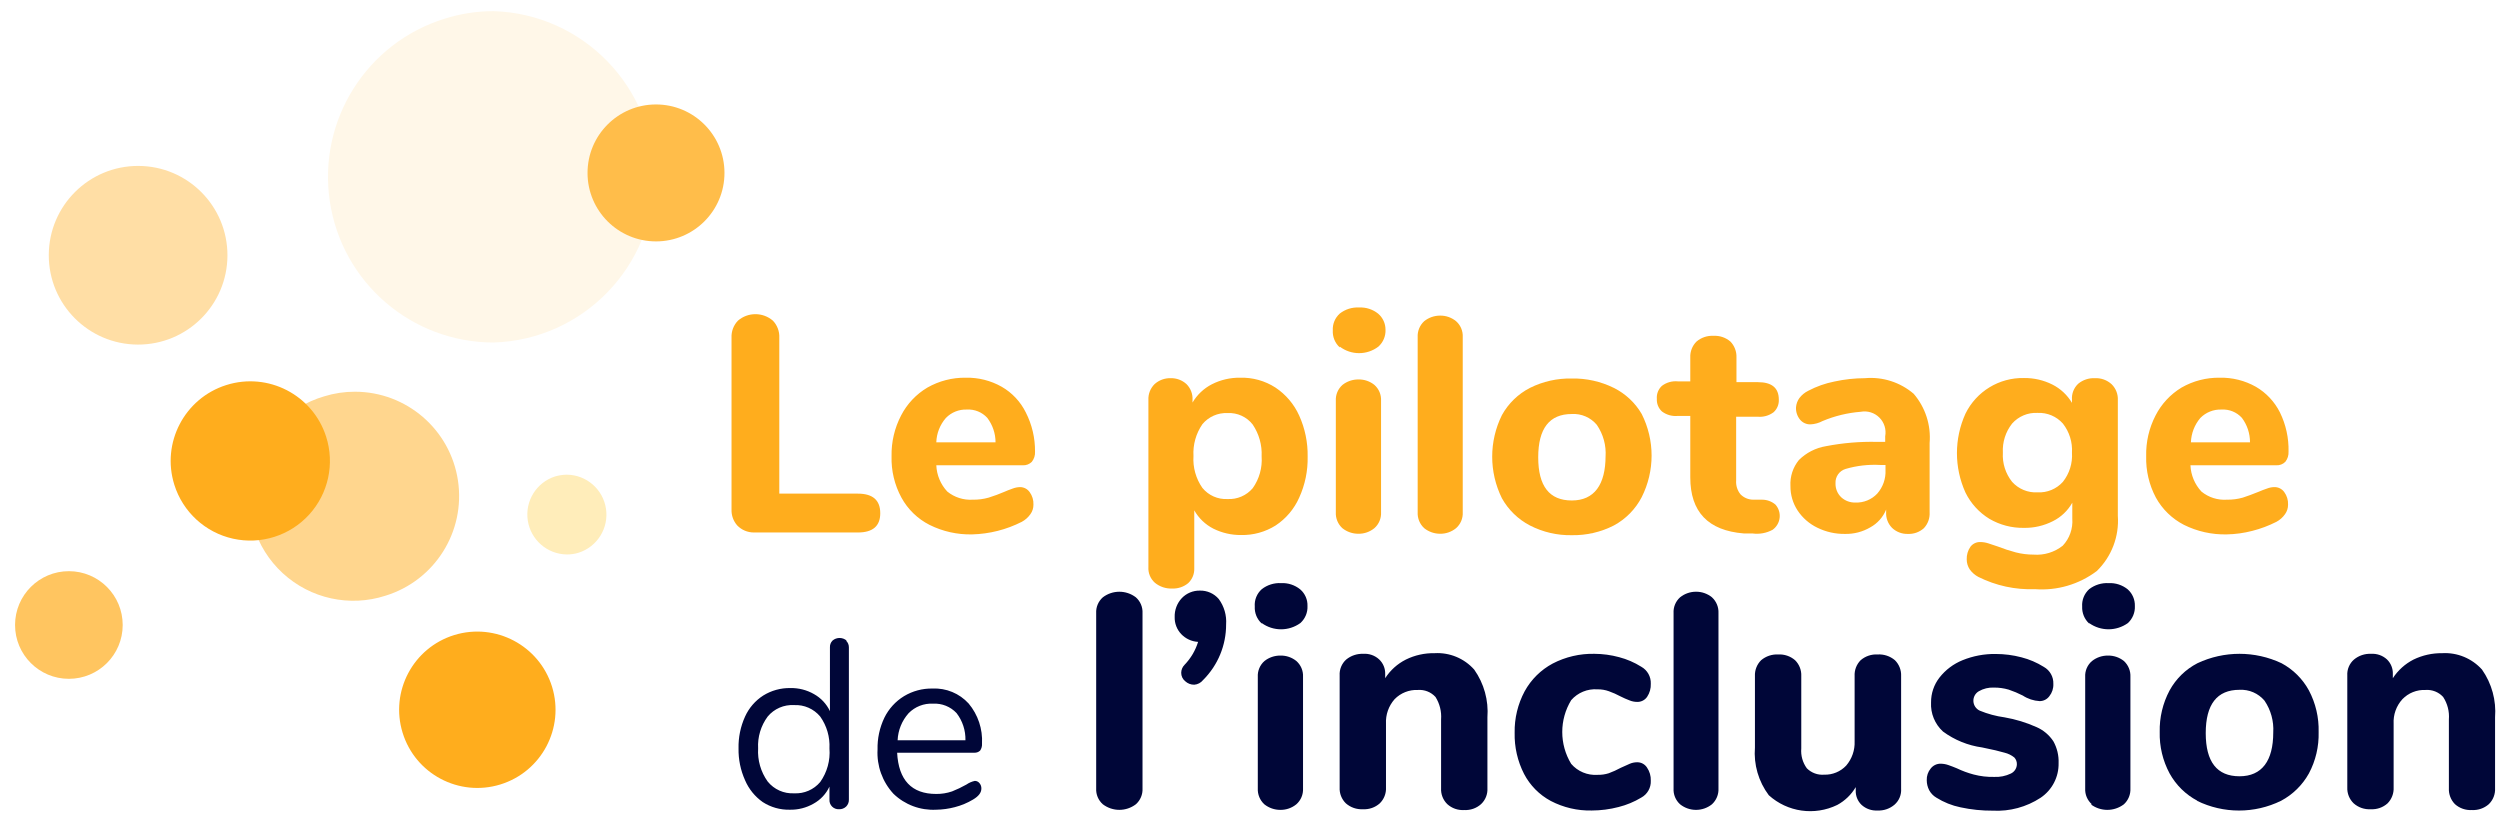
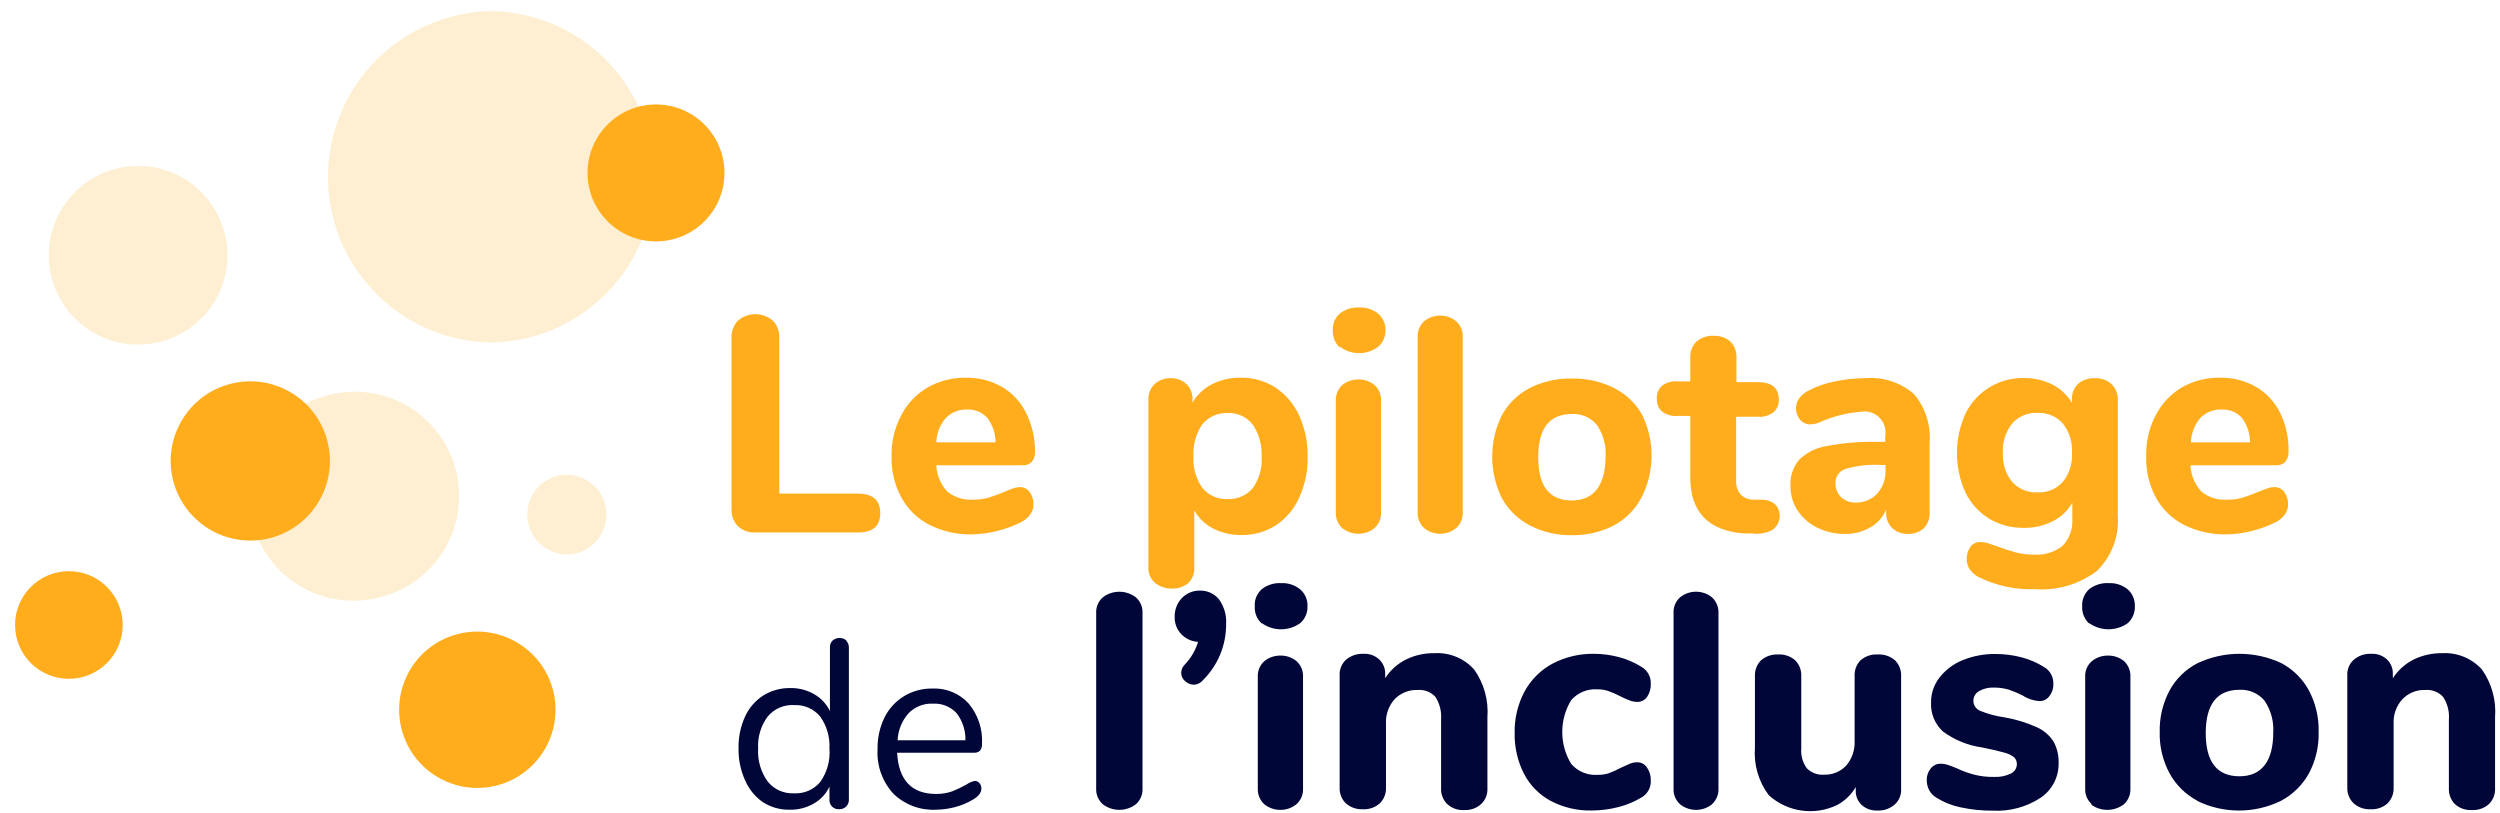
<svg xmlns="http://www.w3.org/2000/svg" width="157" height="51" viewBox="0 0 157 51" preserveAspectRatio="xMinYMin meet" fill="none">
  <path d="M46.3 33a1.43 1.43 0 01-.36-1V21.21a1.45 1.45 0 01.4-1.07 1.68 1.68 0 012.2 0c.274.287.419.674.4 1.07V31h4.93c.94 0 1.41.41 1.41 1.23 0 .81-.47 1.21-1.41 1.21h-6.53A1.45 1.45 0 0146.3 33z" fill="#FFAD1D" />
-   <path fill-rule="evenodd" clip-rule="evenodd" d="M64.9 31.69a1.24 1.24 0 00-.24-.79.74.74 0 00-.61-.31 1.38 1.38 0 00-.45.09l-.116.043a4.723 4.723 0 00-.394.157c-.327.14-.66.264-1 .37a3.407 3.407 0 01-1 .13 2.31 2.31 0 01-1.6-.51 2.58 2.58 0 01-.69-1.65h5.43a.74.74 0 00.57-.22.94.94 0 00.2-.64 5.31 5.31 0 00-.58-2.46 3.8 3.8 0 00-1.51-1.61 4.39 4.39 0 00-2.26-.57 4.731 4.731 0 00-2.41.62 4.35 4.35 0 00-1.65 1.75 5.291 5.291 0 00-.6 2.56 5.13 5.13 0 00.62 2.6 4.15 4.15 0 001.76 1.71 5.7 5.7 0 002.68.6 7.3 7.3 0 003.12-.79c.215-.116.4-.28.54-.48a1 1 0 00.19-.6zm-6.1-3.91a2.44 2.44 0 01.6-1.53 1.74 1.74 0 011.32-.53 1.61 1.61 0 011.28.52c.337.443.52.984.52 1.54H58.8zM81.59 26.1a4.17 4.17 0 00-1.49-1.76 3.88 3.88 0 00-2.22-.62 3.792 3.792 0 00-1.77.41 3 3 0 00-1.22 1.15v-.16a1.3 1.3 0 00-.38-1 1.42 1.42 0 00-1-.37 1.45 1.45 0 00-1 .37 1.31 1.31 0 00-.39 1V35.6a1.22 1.22 0 00.41 1c.307.25.695.378 1.09.36a1.48 1.48 0 001-.34c.255-.24.394-.58.38-.93v-3.64a2.89 2.89 0 001.2 1.15 3.84 3.84 0 001.74.4 3.93 3.93 0 002.17-.6 4.07 4.07 0 001.48-1.75 5.9 5.9 0 00.53-2.57 6 6 0 00-.53-2.58zm-2.36 2.56a3.07 3.07 0 01-.56 2 1.94 1.94 0 01-1.58.68 1.91 1.91 0 01-1.58-.7 3.14 3.14 0 01-.56-2 3.2 3.2 0 01.56-2 1.94 1.94 0 011.58-.7 1.88 1.88 0 011.58.72 3.29 3.29 0 01.56 2zM83.7 20.75a1.34 1.34 0 00.44 1.07v-.05a2 2 0 002.42 0 1.35 1.35 0 00.45-1.07c0-.384-.168-.75-.46-1a1.77 1.77 0 00-1.2-.39 1.81 1.81 0 00-1.21.38 1.32 1.32 0 00-.44 1.06zm.19 11.42c-.02.378.131.744.41 1a1.6 1.6 0 001.01.35 1.55 1.55 0 001-.35c.286-.251.44-.62.42-1v-7a1.24 1.24 0 00-.42-1 1.54 1.54 0 00-1-.34 1.59 1.59 0 00-1 .34 1.24 1.24 0 00-.42 1v7z" fill="#FFAD1D" />
+   <path fill-rule="evenodd" clip-rule="evenodd" d="M64.9 31.69a1.24 1.24 0 00-.24-.79.74.74 0 00-.61-.31 1.38 1.38 0 00-.45.09l-.116.043a4.723 4.723 0 00-.394.157c-.327.14-.66.264-1 .37a3.407 3.407 0 01-1 .13 2.31 2.31 0 01-1.6-.51 2.58 2.58 0 01-.69-1.65h5.43a.74.74 0 00.57-.22.94.94 0 00.2-.64 5.31 5.31 0 00-.58-2.46 3.8 3.8 0 00-1.51-1.61 4.39 4.39 0 00-2.26-.57 4.731 4.731 0 00-2.41.62 4.35 4.35 0 00-1.65 1.75 5.291 5.291 0 00-.6 2.56 5.13 5.13 0 00.62 2.6 4.15 4.15 0 001.76 1.71 5.7 5.7 0 002.68.6 7.3 7.3 0 003.12-.79c.215-.116.4-.28.54-.48a1 1 0 00.19-.6zm-6.1-3.91a2.44 2.44 0 01.6-1.53 1.74 1.74 0 011.32-.53 1.61 1.61 0 011.28.52c.337.443.52.984.52 1.54H58.8zM81.59 26.1a4.17 4.17 0 00-1.49-1.76 3.881 3.881 0 00-2.22-.62 3.792 3.792 0 00-1.77.41c-.508.26-.93.659-1.22 1.15v-.16a1.3 1.3 0 00-.38-1 1.42 1.42 0 00-1-.37 1.45 1.45 0 00-1 .37 1.31 1.31 0 00-.39 1V35.6a1.22 1.22 0 00.41 1c.307.25.695.378 1.09.36a1.48 1.48 0 001-.34c.255-.24.394-.58.38-.93v-3.64a2.89 2.89 0 001.2 1.15 3.84 3.84 0 001.74.4 3.93 3.93 0 002.17-.6 4.07 4.07 0 001.48-1.75 5.9 5.9 0 00.53-2.57 6 6 0 00-.53-2.58zm-2.36 2.56a3.07 3.07 0 01-.56 2 1.94 1.94 0 01-1.58.68 1.91 1.91 0 01-1.58-.7 3.14 3.14 0 01-.56-2c-.04-.71.156-1.414.56-2a1.94 1.94 0 011.58-.7 1.88 1.88 0 011.58.72 3.29 3.29 0 01.56 2zM83.7 20.75a1.34 1.34 0 00.44 1.07v-.05a2 2 0 002.42 0 1.35 1.35 0 00.45-1.07c0-.384-.168-.75-.46-1a1.77 1.77 0 00-1.2-.39 1.81 1.81 0 00-1.21.38 1.32 1.32 0 00-.44 1.06zm.19 11.42c-.02.378.131.744.41 1a1.6 1.6 0 001.01.35 1.55 1.55 0 001-.35c.286-.251.44-.62.42-1v-7a1.24 1.24 0 00-.42-1 1.54 1.54 0 00-1-.34 1.59 1.59 0 00-1 .34 1.24 1.24 0 00-.42 1v7z" fill="#FFAD1D" />
  <path d="M89.44 33.17a1.27 1.27 0 01-.41-1v-11a1.27 1.27 0 01.41-1 1.6 1.6 0 011-.35 1.55 1.55 0 011 .35c.286.251.44.62.42 1v11c.02.38-.134.749-.42 1a1.55 1.55 0 01-1 .35 1.6 1.6 0 01-1-.35z" fill="#FFAD1D" />
  <path fill-rule="evenodd" clip-rule="evenodd" d="M94.32 31.29A4.269 4.269 0 0096.08 33a5.52 5.52 0 002.63.61 5.59 5.59 0 002.64-.61 4.24 4.24 0 001.75-1.78 5.802 5.802 0 000-5.22 4.183 4.183 0 00-1.75-1.64 5.712 5.712 0 00-2.64-.59 5.631 5.631 0 00-2.63.59 4.21 4.21 0 00-1.76 1.71 5.89 5.89 0 000 5.22zm5.96-4.61a3.16 3.16 0 01.55 2v-.05c0 1.81-.71 2.8-2.12 2.8-1.41 0-2.11-.9-2.11-2.71S97.3 26 98.71 26a1.9 1.9 0 011.57.68z" fill="#FFAD1D" />
  <path d="M111.5 31.69a1.071 1.071 0 01-.18 1.58 2.06 2.06 0 01-1.27.23h-.54c-2.24-.18-3.36-1.353-3.36-3.52v-3.86h-.78a1.428 1.428 0 01-1-.28.999.999 0 01-.32-.79.999.999 0 01.32-.82 1.43 1.43 0 011-.28h.78v-1.5a1.33 1.33 0 01.39-1 1.52 1.52 0 011.07-.36 1.5 1.5 0 011.06.36c.258.268.395.629.38 1V24h1.35c.87 0 1.31.36 1.31 1.1a1 1 0 01-.33.79 1.45 1.45 0 01-1 .28h-1.35v4c-.024.314.073.625.27.87.208.214.492.336.79.34h.54a1.3 1.3 0 01.87.31z" fill="#FFAD1D" />
-   <path fill-rule="evenodd" clip-rule="evenodd" d="M121.18 27.82a4.212 4.212 0 00-1-3.09 4.14 4.14 0 00-3.06-.98 9.1 9.1 0 00-1.92.21 6.002 6.002 0 00-1.64.58c-.22.107-.412.265-.56.46a1.14 1.14 0 00-.21.57c-.017.282.072.56.25.78a.82.82 0 00.67.3c.262-.014.518-.086.75-.21a7.762 7.762 0 012.39-.58 1.32 1.32 0 011.54 1.54v.35h-.5a15.118 15.118 0 00-3.22.27 3.142 3.142 0 00-1.7.87 2.369 2.369 0 00-.53 1.63c-.006.547.15 1.083.45 1.54.309.465.737.838 1.24 1.08.541.266 1.137.4 1.74.39a3.002 3.002 0 001.58-.41 2.23 2.23 0 001-1.12v.15a1.3 1.3 0 00.37 1 1.38 1.38 0 001 .38 1.41 1.41 0 001-.36c.253-.27.383-.631.36-1v-4.35zm-2.77 1.7a2.092 2.092 0 01-.52 1.48 1.79 1.79 0 01-1.37.56 1.26 1.26 0 01-.89-.33 1.162 1.162 0 01-.36-.88.89.89 0 01.63-.9 6.467 6.467 0 012.18-.25h.33v.32zM133 25.13a1.309 1.309 0 00-.39-1 1.449 1.449 0 00-1.05-.38 1.53 1.53 0 00-1.05.35 1.25 1.25 0 00-.39 1v.2a3.003 3.003 0 00-1.23-1.15 3.86 3.86 0 00-1.78-.41 4 4 0 00-3.68 2.24 6.003 6.003 0 000 4.95 4 4 0 001.5 1.65 4.15 4.15 0 002.18.57c.629.01 1.25-.135 1.81-.42.514-.255.939-.66 1.22-1.16v1a2.232 2.232 0 01-.6 1.7 2.62 2.62 0 01-1.83.56c-.378 0-.754-.046-1.12-.14a10.518 10.518 0 01-1.13-.37l-.6-.2a1.659 1.659 0 00-.5-.08.75.75 0 00-.62.3 1.322 1.322 0 00-.23.79c0 .224.066.443.19.63.141.196.326.357.54.47 1.1.55 2.321.816 3.55.77a5.74 5.74 0 003.89-1.14 4.41 4.41 0 001.32-3.47v-7.26zm-2.88 3.3a2.67 2.67 0 01-.57 1.83 2 2 0 01-1.59.66 2 2 0 01-1.6-.66 2.68 2.68 0 01-.58-1.83c-.036-.66.17-1.311.58-1.83a2 2 0 011.6-.67 2 2 0 011.59.67c.407.52.609 1.17.57 1.83zM143.69 31.69a1.237 1.237 0 00-.24-.79.75.75 0 00-.64-.31c-.151.005-.3.035-.44.09-.17.06-.34.12-.52.2-.38.15-.71.28-1 .37a3.461 3.461 0 01-1 .13 2.28 2.28 0 01-1.6-.51 2.583 2.583 0 01-.69-1.65h5.39a.74.74 0 00.57-.22.942.942 0 00.2-.64 5.304 5.304 0 00-.54-2.46 3.862 3.862 0 00-1.51-1.61 4.42 4.42 0 00-2.27-.57 4.69 4.69 0 00-2.4.62 4.373 4.373 0 00-1.63 1.75 5.284 5.284 0 00-.59 2.56 5.23 5.23 0 00.61 2.6 4.214 4.214 0 001.76 1.71 5.742 5.742 0 002.69.6 6.884 6.884 0 001.6-.22 7.31 7.31 0 001.52-.57c.215-.116.4-.28.54-.48.126-.174.193-.385.19-.6zm-6.1-3.91a2.487 2.487 0 01.59-1.53 1.77 1.77 0 011.33-.53 1.6 1.6 0 011.28.52c.334.444.513.985.51 1.54h-3.71z" fill="#FFAD1D" />
-   <path fill-rule="evenodd" clip-rule="evenodd" d="M53.31 40.66a.57.57 0 00-.17-.42l.03-.01a.68.68 0 00-.89 0 .57.57 0 00-.16.43v4a2.4 2.4 0 00-1-1.07 2.87 2.87 0 00-1.49-.38 3.12 3.12 0 00-1.7.47c-.5.321-.895.78-1.14 1.32a4.59 4.59 0 00-.41 2 4.67 4.67 0 00.41 2 3.22 3.22 0 001.11 1.37 3 3 0 001.7.48 2.868 2.868 0 001.49-.38 2.35 2.35 0 001-1.07v.81a.57.57 0 00.6.61.61.61 0 00.45-.17.59.59 0 00.17-.44v-9.55zM52.09 47a3.21 3.21 0 01-.58 2.11 2 2 0 01-1.64.71 2 2 0 01-1.66-.74 3.24 3.24 0 01-.6-2.08 3.07 3.07 0 01.6-2 2 2 0 011.66-.72 2 2 0 011.64.72 3.17 3.17 0 01.58 2zM61.63 49.52a.49.49 0 00-.12-.34.37.37 0 00-.29-.14c-.19.041-.37.12-.53.23-.29.164-.59.308-.9.43-.322.11-.66.164-1 .16-1.54 0-2.36-.87-2.45-2.59h4.82a.5.5 0 00.39-.13.68.68 0 00.12-.44 3.62 3.62 0 00-.84-2.52 2.89 2.89 0 00-2.27-.94 3.35 3.35 0 00-1.79.48 3.28 3.28 0 00-1.23 1.35 4.38 4.38 0 00-.43 2 3.79 3.79 0 001 2.78 3.59 3.59 0 002.68 1c.395-.005.788-.06 1.17-.16a4.307 4.307 0 001.15-.48c.35-.21.52-.43.52-.69zm-5.26-3.03c.027-.63.27-1.23.69-1.7a2 2 0 011.54-.6 1.88 1.88 0 011.47.59 2.69 2.69 0 01.56 1.71h-4.26z" fill="#000638" />
-   <path d="M69.26 50.51a1.24 1.24 0 01-.42-1v-11a1.24 1.24 0 01.42-1 1.71 1.71 0 012.07 0c.286.251.44.62.42 1v11c.02.38-.134.749-.42 1a1.71 1.71 0 01-2.07 0zM76.54 37.62c.336.459.5 1.022.46 1.59a4.91 4.91 0 01-1.45 3.5.78.78 0 01-.55.29.82.82 0 01-.57-.22.67.67 0 01-.25-.53.72.72 0 01.21-.5c.393-.407.684-.9.85-1.44a1.58 1.58 0 01-1.06-.49 1.49 1.49 0 01-.41-1.07 1.66 1.66 0 01.45-1.19 1.53 1.53 0 011.13-.47 1.51 1.51 0 011.19.53z" fill="#000638" />
+   <path fill-rule="evenodd" clip-rule="evenodd" d="M121.18 27.82a4.212 4.212 0 00-1-3.09 4.14 4.14 0 00-3.06-.98 9.1 9.1 0 00-1.92.21 6.002 6.002 0 00-1.64.58c-.22.108-.412.265-.56.46a1.14 1.14 0 00-.21.57c-.017.282.072.56.25.78a.82.82 0 00.67.3c.262-.014.518-.086.75-.21a7.767 7.767 0 012.39-.58 1.32 1.32 0 011.54 1.54v.35h-.5a15.118 15.118 0 00-3.22.27 3.142 3.142 0 00-1.7.87 2.369 2.369 0 00-.53 1.63c-.006.547.15 1.083.45 1.54.309.465.737.838 1.24 1.08.541.266 1.137.4 1.74.39a3.002 3.002 0 001.58-.41 2.23 2.23 0 001-1.12v.15a1.3 1.3 0 00.37 1 1.38 1.38 0 001 .38 1.41 1.41 0 001-.36c.253-.27.383-.631.36-1v-4.35zm-2.77 1.7a2.092 2.092 0 01-.52 1.48 1.79 1.79 0 01-1.37.56 1.26 1.26 0 01-.89-.33 1.162 1.162 0 01-.36-.88.89.89 0 01.63-.9 6.47 6.47 0 012.18-.25h.33v.32zM133 25.13a1.309 1.309 0 00-.39-1 1.45 1.45 0 00-1.05-.38 1.53 1.53 0 00-1.05.35 1.25 1.25 0 00-.39 1v.2a3.004 3.004 0 00-1.23-1.15 3.86 3.86 0 00-1.78-.41 4 4 0 00-3.68 2.24 6.003 6.003 0 000 4.95 3.999 3.999 0 001.5 1.65 4.15 4.15 0 002.18.57c.629.01 1.25-.135 1.81-.42.514-.255.939-.66 1.22-1.16v1a2.232 2.232 0 01-.6 1.7 2.62 2.62 0 01-1.83.56 4.457 4.457 0 01-1.12-.14 10.496 10.496 0 01-1.13-.37l-.6-.2a1.665 1.665 0 00-.5-.08.75.75 0 00-.62.3 1.322 1.322 0 00-.23.79c0 .224.066.443.19.63.141.196.326.357.54.47a7.32 7.32 0 003.55.77 5.74 5.74 0 003.89-1.14 4.41 4.41 0 001.32-3.47v-7.26zm-2.88 3.3a2.67 2.67 0 01-.57 1.83 2 2 0 01-1.59.66 2 2 0 01-1.6-.66 2.68 2.68 0 01-.58-1.83c-.036-.66.17-1.311.58-1.83a2.001 2.001 0 011.6-.67 2 2 0 011.59.67 2.71 2.71 0 01.57 1.83zM143.69 31.69a1.237 1.237 0 00-.24-.79.75.75 0 00-.64-.31c-.151.005-.3.035-.44.09-.17.06-.34.12-.52.2-.38.15-.71.28-1 .37a3.461 3.461 0 01-1 .13 2.28 2.28 0 01-1.6-.51 2.582 2.582 0 01-.69-1.65h5.39a.74.74 0 00.57-.22.942.942 0 00.2-.64 5.305 5.305 0 00-.54-2.46 3.862 3.862 0 00-1.51-1.61 4.422 4.422 0 00-2.27-.57 4.69 4.69 0 00-2.4.62 4.373 4.373 0 00-1.63 1.75 5.284 5.284 0 00-.59 2.56 5.23 5.23 0 00.61 2.6 4.214 4.214 0 001.76 1.71 5.742 5.742 0 002.69.6 6.884 6.884 0 001.6-.22 7.31 7.31 0 001.52-.57c.215-.116.4-.28.54-.48.126-.174.193-.385.19-.6zm-6.1-3.91a2.487 2.487 0 01.59-1.53 1.77 1.77 0 011.33-.53 1.6 1.6 0 011.28.52c.334.444.513.985.51 1.54h-3.71z" fill="#FFAD1D" />
+   <path fill-rule="evenodd" clip-rule="evenodd" d="M53.31 40.66a.57.57 0 00-.17-.42l.03-.01a.68.68 0 00-.89 0 .57.57 0 00-.16.43v4a2.4 2.4 0 00-1-1.07 2.87 2.87 0 00-1.49-.38 3.12 3.12 0 00-1.7.47c-.5.321-.895.78-1.14 1.32a4.59 4.59 0 00-.41 2 4.67 4.67 0 00.41 2 3.22 3.22 0 001.11 1.37 3 3 0 001.7.48 2.868 2.868 0 001.49-.38 2.35 2.35 0 001-1.07v.81a.57.57 0 00.6.61.61.61 0 00.45-.17.59.59 0 00.17-.44v-9.55zM52.09 47a3.21 3.21 0 01-.58 2.11 2 2 0 01-1.64.71 2 2 0 01-1.66-.74 3.24 3.24 0 01-.6-2.08 3.07 3.07 0 01.6-2 2 2 0 011.66-.72 2 2 0 011.64.72 3.17 3.17 0 01.58 2zM61.63 49.52a.49.49 0 00-.12-.34.37.37 0 00-.29-.14c-.19.041-.37.12-.53.23-.29.164-.59.308-.9.43-.322.11-.66.164-1 .16-1.54 0-2.36-.87-2.45-2.59h4.82a.5.5 0 00.39-.13.68.68 0 00.12-.44 3.62 3.62 0 00-.84-2.52 2.89 2.89 0 00-2.27-.94 3.35 3.35 0 00-1.79.48 3.28 3.28 0 00-1.23 1.35 4.38 4.38 0 00-.43 2 3.79 3.79 0 001 2.78 3.59 3.59 0 002.68 1 4.84 4.84 0 001.17-.16 4.307 4.307 0 001.15-.48c.35-.21.52-.43.52-.69zm-5.26-3.03c.027-.63.27-1.23.69-1.7a2 2 0 011.54-.6 1.88 1.88 0 011.47.59 2.69 2.69 0 01.56 1.71h-4.26z" fill="#000638" />
+   <path d="M69.26 50.51a1.24 1.24 0 01-.42-1v-11a1.24 1.24 0 01.42-1 1.71 1.71 0 012.07 0c.286.251.44.62.42 1v11c.02.38-.134.749-.42 1a1.71 1.71 0 01-2.07 0zM76.54 37.62c.336.46.5 1.022.46 1.59a4.91 4.91 0 01-1.45 3.5.78.78 0 01-.55.29.82.82 0 01-.57-.22.67.67 0 01-.25-.53.72.72 0 01.21-.5c.393-.406.684-.9.85-1.44a1.58 1.58 0 01-1.06-.49 1.49 1.49 0 01-.41-1.07 1.66 1.66 0 01.45-1.19 1.53 1.53 0 011.13-.47 1.51 1.51 0 011.19.53z" fill="#000638" />
  <path fill-rule="evenodd" clip-rule="evenodd" d="M78.8 38.09a1.34 1.34 0 00.44 1.07v-.03a2.07 2.07 0 002.42 0 1.35 1.35 0 00.45-1.07 1.32 1.32 0 00-.46-1.05 1.77 1.77 0 00-1.2-.39 1.81 1.81 0 00-1.21.38 1.32 1.32 0 00-.44 1.09zm.19 11.42a1.27 1.27 0 00.41 1 1.6 1.6 0 001.01.35 1.55 1.55 0 001-.35 1.24 1.24 0 00.42-1v-7a1.24 1.24 0 00-.42-1 1.54 1.54 0 00-1-.34 1.59 1.59 0 00-1 .34 1.24 1.24 0 00-.42 1v7z" fill="#000638" />
-   <path d="M92.58 42.05a4.6 4.6 0 01.83 3v4.45a1.27 1.27 0 01-.4 1 1.46 1.46 0 01-1.06.37 1.44 1.44 0 01-1.06-.37 1.3 1.3 0 01-.39-1v-4.32a2.32 2.32 0 00-.35-1.41 1.36 1.36 0 00-1.11-.44 1.92 1.92 0 00-1.46.58 2.16 2.16 0 00-.54 1.54v4a1.3 1.3 0 01-.39 1 1.46 1.46 0 01-1.06.37 1.5 1.5 0 01-1.07-.37 1.3 1.3 0 01-.39-1v-7.03a1.25 1.25 0 01.41-1 1.59 1.59 0 011.07-.36c.368-.027.73.1 1 .35.253.238.391.573.38.92v.26c.321-.5.77-.903 1.3-1.17a3.911 3.911 0 011.8-.4 3.09 3.09 0 012.49 1.03zM97.39 50.3a4.05 4.05 0 01-1.68-1.7 5.4 5.4 0 01-.59-2.58 5.31 5.31 0 01.63-2.61 4.34 4.34 0 011.76-1.74 5.42 5.42 0 012.62-.61 5.999 5.999 0 011.55.21 5 5 0 011.39.6c.386.215.618.629.6 1.07.012.29-.068.578-.23.82a.73.73 0 01-.62.32c-.161 0-.32-.03-.47-.09a5.792 5.792 0 01-.59-.26 5.212 5.212 0 00-.72-.32 2.003 2.003 0 00-.72-.12 2 2 0 00-1.65.68 3.85 3.85 0 000 4 2 2 0 001.65.69c.241.006.481-.028.71-.1.258-.095.509-.209.75-.34l.58-.26a1.18 1.18 0 01.46-.09.72.72 0 01.61.33c.168.243.252.534.24.83a1.15 1.15 0 01-.6 1.06c-.442.266-.92.464-1.42.59a6.75 6.75 0 01-1.69.22 5.3 5.3 0 01-2.57-.6zM105.51 50.51a1.243 1.243 0 01-.41-1v-11a1.243 1.243 0 01.41-1 1.6 1.6 0 011-.35 1.57 1.57 0 011 .35c.279.256.429.622.41 1v11a1.27 1.27 0 01-.41 1 1.602 1.602 0 01-2 0zM119 41.46c.266.263.408.626.39 1v7.07c.026.379-.125.749-.41 1a1.53 1.53 0 01-1.07.37 1.37 1.37 0 01-1-.35 1.193 1.193 0 01-.37-.92v-.2c-.277.472-.678.86-1.16 1.12a3.88 3.88 0 01-4.3-.61 4.41 4.41 0 01-.87-3v-4.48a1.317 1.317 0 01.39-1 1.54 1.54 0 011.07-.36 1.5 1.5 0 011.06.36c.266.263.408.626.39 1V47c-.038.445.086.89.35 1.25.287.287.686.433 1.09.4a1.82 1.82 0 001.38-.57 2.21 2.21 0 00.53-1.53v-4.09a1.312 1.312 0 01.38-1 1.5 1.5 0 011.06-.36 1.54 1.54 0 011.09.36zM123.12 50.7a4.607 4.607 0 01-1.52-.61 1.204 1.204 0 01-.45-.47A1.378 1.378 0 01121 49a1.09 1.09 0 01.25-.74.78.78 0 01.62-.3c.171.002.34.032.5.09.16.06.34.12.52.2.34.163.695.294 1.06.39.418.11.848.16 1.28.15a2.17 2.17 0 001.05-.21.66.66 0 00.38-.58.6.6 0 00-.16-.43 1.562 1.562 0 00-.61-.3c-.3-.09-.76-.2-1.41-.33a5.38 5.38 0 01-2.46-1 2.309 2.309 0 01-.75-1.83 2.51 2.51 0 01.53-1.56c.38-.484.88-.86 1.45-1.09a5.32 5.32 0 012.08-.39c.547 0 1.091.07 1.62.21.495.126.967.329 1.4.6.386.215.618.629.6 1.07.013.278-.076.552-.25.77a.75.75 0 01-.61.31 2.148 2.148 0 01-1.06-.35 6.512 6.512 0 00-.88-.37 3.208 3.208 0 00-.93-.13 1.73 1.73 0 00-.95.23.688.688 0 00.06 1.22c.5.206 1.024.347 1.56.42.689.12 1.361.325 2 .61.432.188.8.497 1.06.89.234.418.348.892.33 1.37a2.561 2.561 0 01-1.13 2.18 5 5 0 01-3 .81 9.33 9.33 0 01-2.03-.21z" fill="#000638" />
-   <path fill-rule="evenodd" clip-rule="evenodd" d="M130.76 38.09c-.018.404.143.796.44 1.07v-.03a2.09 2.09 0 002.43 0 1.37 1.37 0 00.44-1.07c.013-.4-.152-.784-.45-1.05a1.77 1.77 0 00-1.2-.39 1.839 1.839 0 00-1.22.38 1.353 1.353 0 00-.44 1.09zm.19 11.42c-.021.38.134.749.42 1h-.07a1.72 1.72 0 002.08 0 1.27 1.27 0 00.41-1v-7a1.27 1.27 0 00-.41-1 1.56 1.56 0 00-1-.34 1.591 1.591 0 00-1 .34 1.22 1.22 0 00-.43 1v7zM136.25 48.57a4.274 4.274 0 001.75 1.72h-.03a6 6 0 005.28 0 4.329 4.329 0 001.75-1.72 5.23 5.23 0 00.61-2.6 5.292 5.292 0 00-.61-2.61 4.24 4.24 0 00-1.72-1.71 6.2 6.2 0 00-5.28 0 4.18 4.18 0 00-1.75 1.71 5.296 5.296 0 00-.62 2.61 5.235 5.235 0 00.62 2.6zm5.96-4.57c.4.587.593 1.29.55 2 0 1.78-.71 2.75-2.12 2.75-1.41 0-2.12-.9-2.12-2.71s.71-2.72 2.12-2.72a1.92 1.92 0 011.57.68z" fill="#000638" />
+   <path d="M92.58 42.05a4.6 4.6 0 01.83 3v4.45a1.27 1.27 0 01-.4 1 1.46 1.46 0 01-1.06.37 1.44 1.44 0 01-1.06-.37 1.3 1.3 0 01-.39-1v-4.32a2.32 2.32 0 00-.35-1.41 1.36 1.36 0 00-1.11-.44 1.92 1.92 0 00-1.46.58 2.16 2.16 0 00-.54 1.54v4a1.3 1.3 0 01-.39 1 1.46 1.46 0 01-1.06.37 1.5 1.5 0 01-1.07-.37 1.3 1.3 0 01-.39-1v-7.03a1.25 1.25 0 01.41-1 1.59 1.59 0 011.07-.36c.368-.027.73.1 1 .35.253.238.391.573.38.92v.26c.321-.5.77-.903 1.3-1.17a3.911 3.911 0 011.8-.4 3.09 3.09 0 012.49 1.03zM97.39 50.3a4.049 4.049 0 01-1.68-1.7 5.4 5.4 0 01-.59-2.58 5.31 5.31 0 01.63-2.61 4.34 4.34 0 011.76-1.74c.808-.42 1.71-.63 2.62-.61a5.999 5.999 0 011.55.21 5 5 0 011.39.6c.386.215.618.629.6 1.07.012.29-.068.578-.23.82a.73.73 0 01-.62.32c-.161 0-.32-.03-.47-.09a5.792 5.792 0 01-.59-.26 5.212 5.212 0 00-.72-.32 2.003 2.003 0 00-.72-.12 2 2 0 00-1.65.68 3.85 3.85 0 000 4 2 2 0 001.65.69c.241.006.481-.027.71-.1.258-.095.509-.209.75-.34l.58-.26c.146-.06.302-.091.46-.09a.72.72 0 01.61.33c.168.243.252.535.24.83a1.15 1.15 0 01-.6 1.06c-.442.266-.92.464-1.42.59a6.75 6.75 0 01-1.69.22 5.3 5.3 0 01-2.57-.6zM105.51 50.51a1.243 1.243 0 01-.41-1v-11a1.243 1.243 0 01.41-1 1.601 1.601 0 012 0c.279.256.429.622.41 1v11a1.27 1.27 0 01-.41 1 1.57 1.57 0 01-1 .35 1.6 1.6 0 01-1-.35zM119 41.46c.266.263.408.627.39 1v7.07c.026.379-.125.749-.41 1a1.53 1.53 0 01-1.07.37 1.37 1.37 0 01-1-.35 1.192 1.192 0 01-.37-.92v-.2c-.277.472-.678.86-1.16 1.12a3.88 3.88 0 01-4.3-.61 4.41 4.41 0 01-.87-3v-4.48a1.317 1.317 0 01.39-1 1.54 1.54 0 011.07-.36 1.5 1.5 0 011.06.36c.266.263.408.627.39 1V47c-.038.445.086.89.35 1.25a1.38 1.38 0 001.09.4 1.82 1.82 0 001.38-.57 2.21 2.21 0 00.53-1.53v-4.09a1.312 1.312 0 01.38-1 1.5 1.5 0 011.06-.36 1.54 1.54 0 011.09.36zM123.12 50.7a4.605 4.605 0 01-1.52-.61 1.203 1.203 0 01-.45-.47A1.378 1.378 0 01121 49a1.09 1.09 0 01.25-.74.78.78 0 01.62-.3c.171.002.34.032.5.09.16.06.34.12.52.2.34.163.695.294 1.06.39.418.11.848.16 1.28.15.362.019.723-.053 1.05-.21a.66.66 0 00.38-.58.6.6 0 00-.16-.43 1.562 1.562 0 00-.61-.3c-.3-.09-.76-.2-1.41-.33a5.38 5.38 0 01-2.46-1 2.309 2.309 0 01-.75-1.83 2.51 2.51 0 01.53-1.56c.38-.484.88-.86 1.45-1.09.66-.268 1.368-.4 2.08-.39.547 0 1.091.07 1.62.21.495.126.967.329 1.4.6.386.215.618.629.6 1.07.013.278-.076.552-.25.77a.75.75 0 01-.61.31 2.148 2.148 0 01-1.06-.35 6.512 6.512 0 00-.88-.37 3.215 3.215 0 00-.93-.13 1.732 1.732 0 00-.95.23.688.688 0 00.06 1.22c.5.206 1.024.347 1.56.42.689.12 1.361.325 2 .61.432.188.8.497 1.06.89.234.418.348.892.33 1.37a2.561 2.561 0 01-1.13 2.18 5 5 0 01-3 .81 9.324 9.324 0 01-2.03-.21z" fill="#000638" />
+   <path fill-rule="evenodd" clip-rule="evenodd" d="M130.76 38.09c-.018.404.143.796.44 1.07v-.03a2.09 2.09 0 002.43 0 1.37 1.37 0 00.44-1.07 1.35 1.35 0 00-.45-1.05 1.77 1.77 0 00-1.2-.39 1.84 1.84 0 00-1.22.38 1.353 1.353 0 00-.44 1.09zm.19 11.42c-.021.38.134.749.42 1h-.07a1.72 1.72 0 002.08 0 1.27 1.27 0 00.41-1v-7a1.27 1.27 0 00-.41-1 1.561 1.561 0 00-1-.34 1.592 1.592 0 00-1 .34 1.22 1.22 0 00-.43 1v7zM136.25 48.57a4.273 4.273 0 001.75 1.72h-.03a6 6 0 005.28 0 4.328 4.328 0 001.75-1.72 5.23 5.23 0 00.61-2.6 5.292 5.292 0 00-.61-2.61 4.24 4.24 0 00-1.72-1.71 6.2 6.2 0 00-5.28 0 4.18 4.18 0 00-1.75 1.71 5.296 5.296 0 00-.62 2.61 5.235 5.235 0 00.62 2.6zm5.96-4.57c.4.587.593 1.29.55 2 0 1.78-.71 2.75-2.12 2.75-1.41 0-2.12-.9-2.12-2.71s.71-2.72 2.12-2.72a1.92 1.92 0 011.57.68z" fill="#000638" />
  <path d="M155.87 42.05c.613.875.903 1.935.82 3v4.45a1.3 1.3 0 01-.39 1 1.48 1.48 0 01-1.07.37 1.46 1.46 0 01-1.06-.37 1.33 1.33 0 01-.38-1v-4.32a2.252 2.252 0 00-.36-1.41 1.36 1.36 0 00-1.11-.44 1.9 1.9 0 00-1.45.58 2.12 2.12 0 00-.55 1.54v4a1.33 1.33 0 01-.38 1 1.46 1.46 0 01-1.06.37 1.48 1.48 0 01-1.07-.37 1.309 1.309 0 01-.4-1v-7.03c-.022-.38.133-.75.42-1a1.56 1.56 0 011.07-.36c.367-.024.728.102 1 .35.249.24.384.575.37.92v.26c.324-.497.772-.9 1.3-1.17a4.002 4.002 0 011.8-.4 3.12 3.12 0 012.5 1.03z" fill="#000638" />
-   <path d="M22.29 24.6a6.457 6.457 0 00-1.93.29 6.55 6.55 0 103.85 12.52 6.55 6.55 0 00-1.92-12.81z" fill="#FFD68E" />
-   <path d="M20.48 27.42a5 5 0 11-9.533 3.02 5 5 0 019.533-3.02zM34.67 43.13a4.91 4.91 0 11-6.14-3.25 4.92 4.92 0 016.14 3.25z" fill="#FFAD1D" />
-   <path d="M4.33 35.87a3.38 3.38 0 10-.009 6.76 3.38 3.38 0 00.009-6.76" fill="#FFC560" />
-   <path d="M35.6 29.81c-.25.003-.5.04-.74.11a2.51 2.51 0 00.74 4.9c.25.002.5-.035.74-.11a2.51 2.51 0 00-.74-4.9" fill="#FFEDBA" />
-   <path d="M8.69 10.42a5.61 5.61 0 10-.033 11.22 5.61 5.61 0 00.033-11.22z" fill="#FFDEA5" />
-   <path d="M31 .7a10.11 10.11 0 00-3.06.47A10.4 10.4 0 0031 21.51 10.41 10.41 0 0031 .7z" fill="#FFF7E8" />
-   <path d="M41.19 6.56a4.3 4.3 0 10.014 8.6 4.3 4.3 0 00-.014-8.6z" fill="#FFBD4A" />
+   <path d="M22.29 24.6a6.46 6.46 0 00-1.93.29 6.55 6.55 0 103.85 12.52 6.55 6.55 0 00-1.92-12.81z" fill="#FFEFD2" />
+   <path d="M20.48 27.42a5 5 0 11-9.533 3.02 5 5 0 019.533-3.02zM34.67 43.13a4.91 4.91 0 11-6.14-3.25 4.92 4.92 0 016.14 3.25zM4.33 35.87a3.38 3.38 0 10-.008 6.76 3.38 3.38 0 00.008-6.76" fill="#FFAD1D" />
+   <path d="M35.6 29.81c-.25.003-.5.04-.74.11a2.51 2.51 0 00.74 4.9c.25.002.5-.035.74-.11a2.51 2.51 0 00-.74-4.9M8.69 10.42a5.61 5.61 0 10-.033 11.22 5.61 5.61 0 00.033-11.22zM31 .7a10.11 10.11 0 00-3.06.47A10.4 10.4 0 0031 21.51 10.41 10.41 0 0031 .7z" fill="#FFEFD2" />
+   <path d="M41.19 6.56a4.3 4.3 0 10.015 8.6 4.3 4.3 0 00-.015-8.6z" fill="#FFAD1D" />
</svg>
